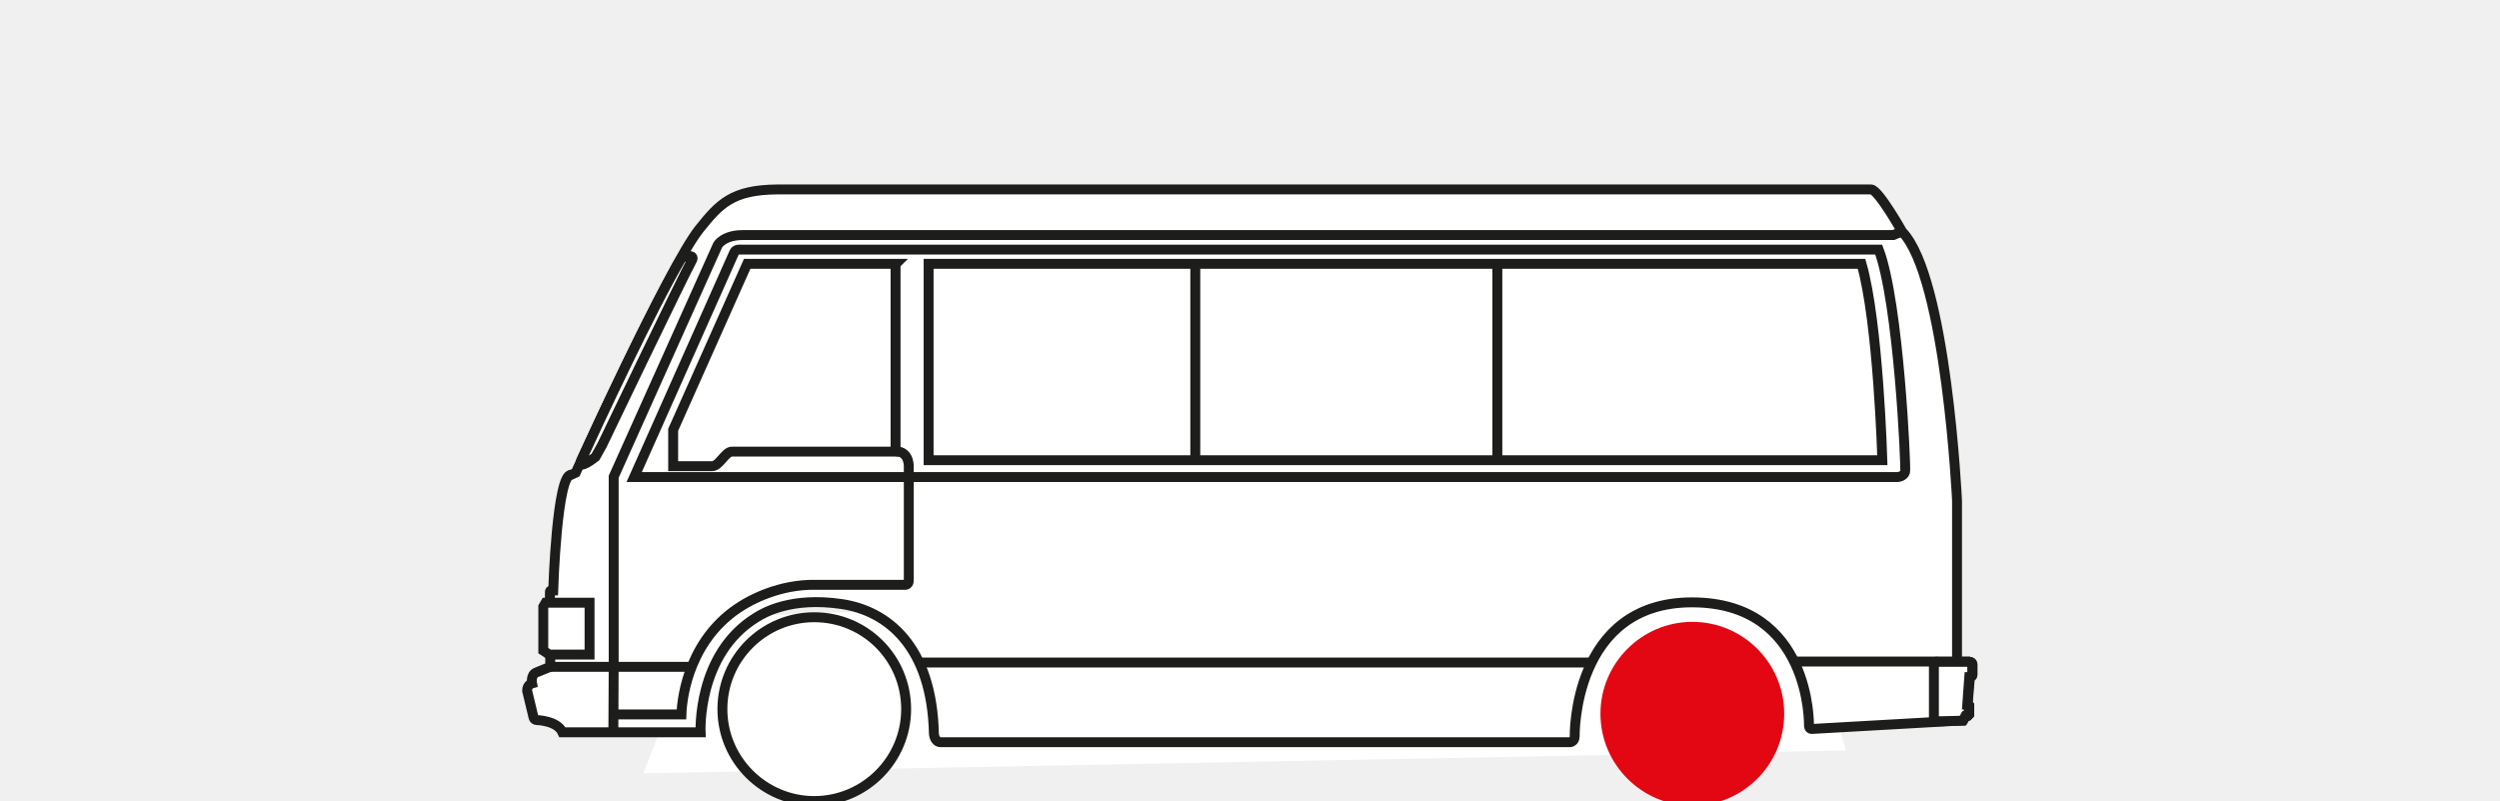
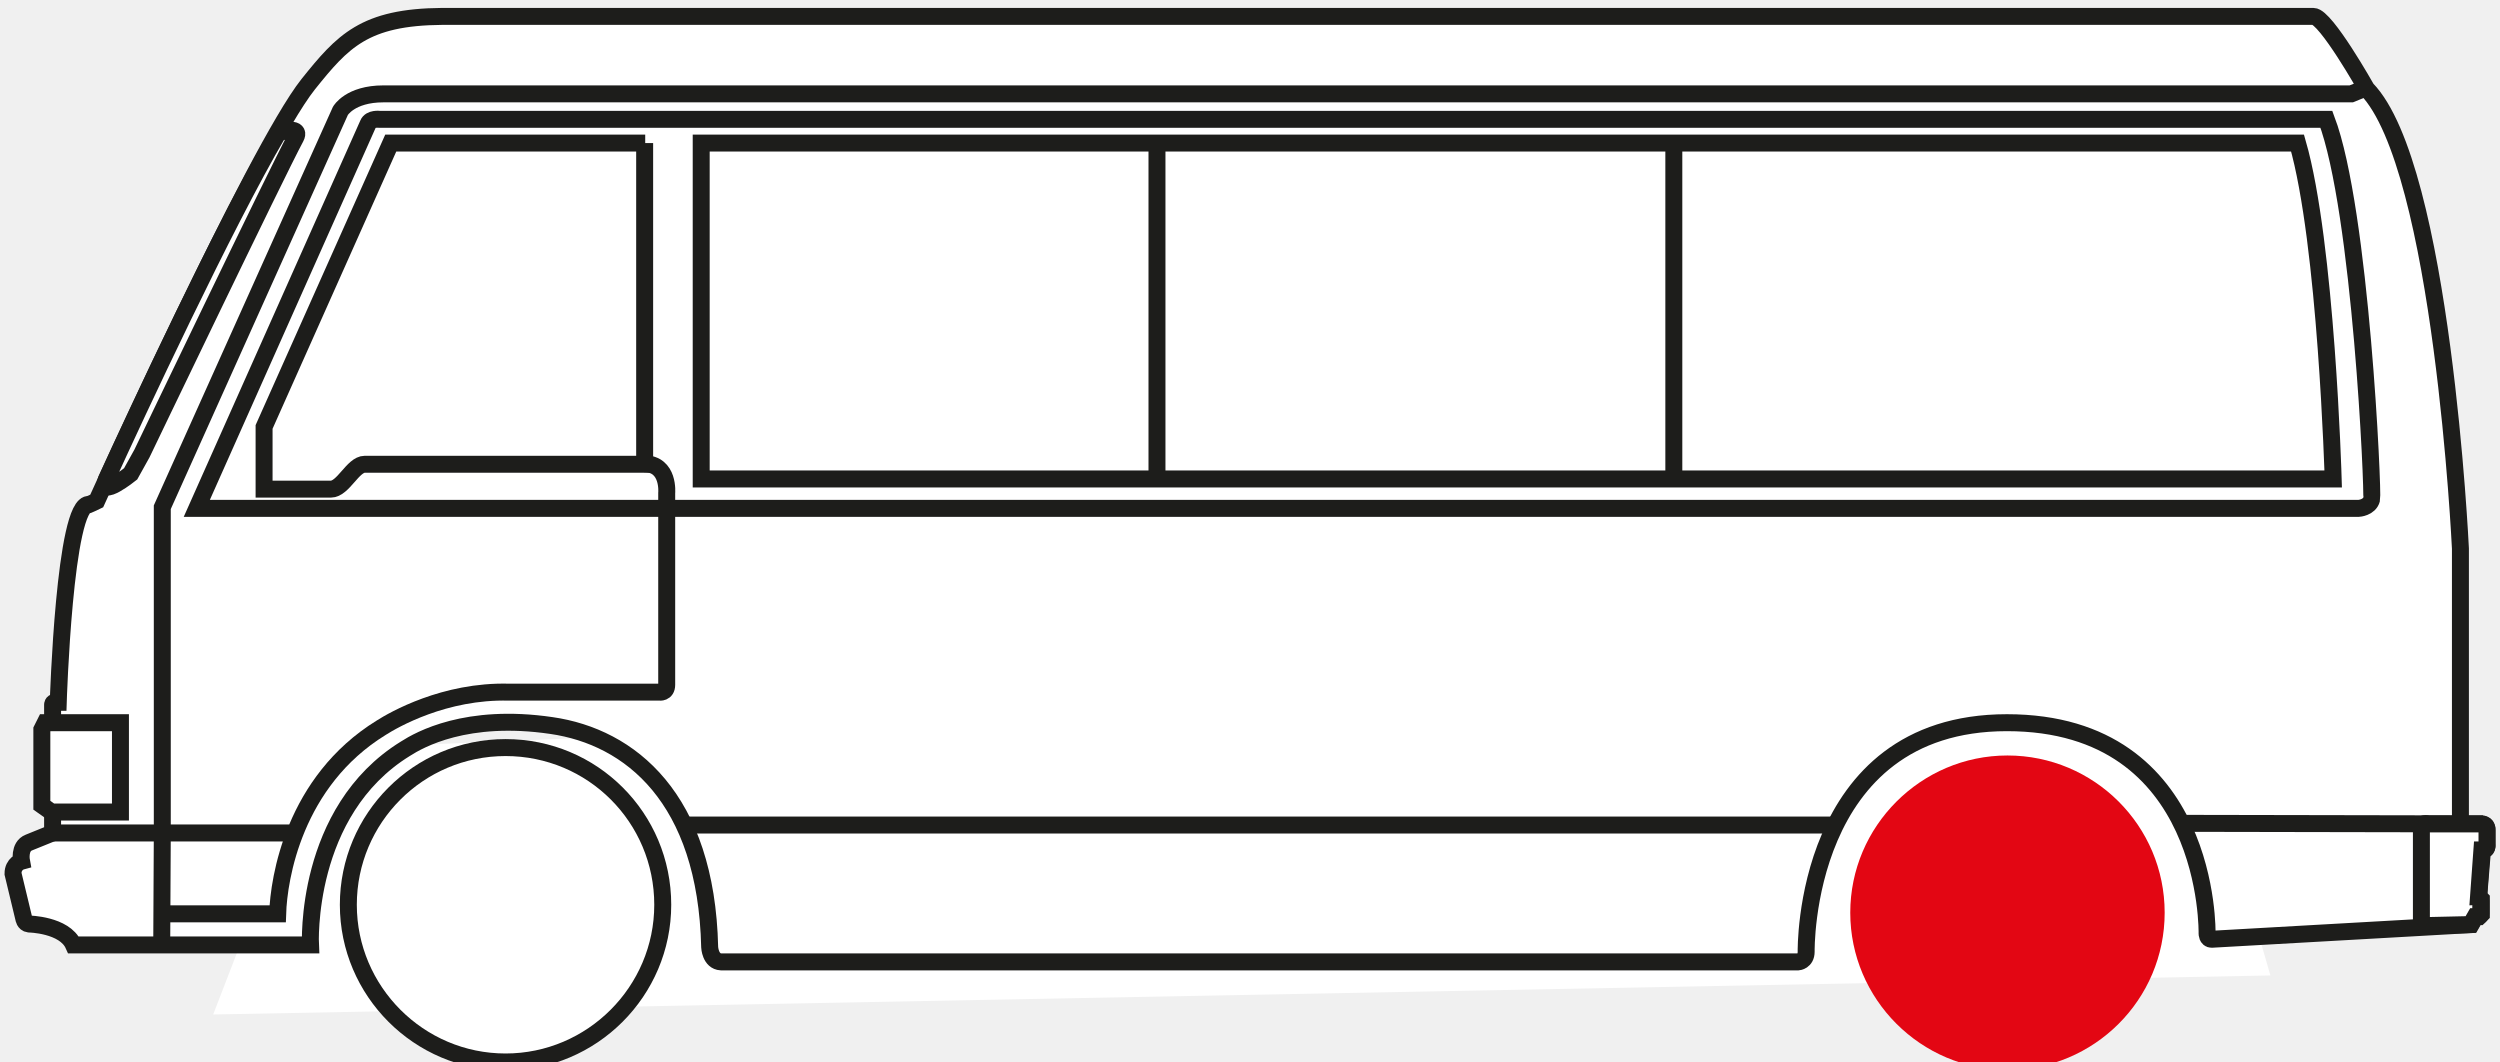
- <svg xmlns="http://www.w3.org/2000/svg" id="Capa_1" width="75.62" height="24.22" viewBox="0 0 75.62 24.22">
+ <svg xmlns="http://www.w3.org/2000/svg" id="Capa_1" width="44.21" height="18.77" viewBox="0 0 44.21 18.77">
  <defs>
-     <style>.cls-1{fill:#e30613;}.cls-1,.cls-2{stroke-width:0px;}.cls-2{fill:#fff;}.cls-3{fill:none;stroke:#1d1d1b;stroke-width:.3px;}</style>
+     <style>.cls-1{fill:none;stroke:#1d1d1b;stroke-width:.3px;}.cls-2{fill:#e30613;}.cls-2,.cls-3{stroke-width:0px;}.cls-3{fill:#fff;}</style>
  </defs>
-   <line class="cls-3" x1="20.91" y1="21.73" x2="55.73" y2="21.73" />
-   <polygon class="cls-2" points="55.86 22.7 54.73 18.82 49.23 17.51 21.29 18.7 19.47 23.39 55.86 22.7" />
-   <path class="cls-2" d="M16.64,18.21v-.31s0-.04.04-.04h.06s.11-3.56.55-3.5c0,0,.07-.03.13-.06,0,0,2.81-6.2,3.74-7.37.61-.76.99-1.19,2.37-1.2h33.09c.22,0,.94,1.28.94,1.28,1.34,1.38,1.66,8.13,1.66,8.13v4.88h.38c.1,0,.09.09.09.09v.28s.01.09-.08.09l-.06.73v.09s.04.04.04.04v.27s-.04.04-.04.04h-.06l-.08.14-4.59.26c-.08,0-.08-.1-.08-.1,0,0,.08-3.73-3.54-3.73s-3.55,4.05-3.55,4.05c0,.17-.14.18-.14.18h-19.05c-.19-.01-.2-.26-.2-.26-.06-2.64-1.41-3.72-2.8-3.92-1.5-.22-2.33.25-2.58.41-1.8,1.11-1.68,3.47-1.68,3.47h-4.18c-.16-.36-.79-.37-.79-.37-.08-.01-.09-.1-.09-.1l-.19-.79c0-.18.15-.22.15-.22,0,0-.05-.26.13-.33l.42-.17v-.41" />
-   <path class="cls-3" d="M16.64,18.21v-.31s0-.04.04-.04h.06s.11-3.56.55-3.5c0,0,.07-.03.13-.06,0,0,2.81-6.2,3.74-7.37.61-.76.99-1.19,2.37-1.2h33.09c.22,0,.94,1.28.94,1.28,1.34,1.38,1.66,8.13,1.66,8.13v4.88h.38c.1,0,.09.09.09.09v.28s.01.09-.08.09l-.06.73v.09s.04.04.04.04v.27s-.04.04-.04.04h-.06l-.08.14-4.59.26c-.08,0-.08-.1-.08-.1,0,0,.08-3.73-3.54-3.73s-3.55,4.05-3.55,4.05c0,.17-.14.18-.14.18h-19.05c-.19-.01-.2-.26-.2-.26-.06-2.64-1.41-3.72-2.8-3.92-1.5-.22-2.33.25-2.58.41-1.8,1.11-1.68,3.47-1.68,3.47h-4.18c-.16-.36-.79-.37-.79-.37-.08-.01-.09-.1-.09-.1l-.19-.79c0-.18.15-.22.15-.22,0,0-.05-.26.13-.33l.42-.17v-.41" />
-   <path class="cls-2" d="M19.19,14.43l3.03-6.8c.04-.1.2-.08.2-.08h34.43c.61,1.61.83,6.62.8,6.72-.04.15-.23.16-.23.16H19.19Z" />
-   <path class="cls-3" d="M19.19,14.43l3.03-6.8c.04-.1.2-.08.2-.08h34.43c.61,1.61.83,6.62.8,6.72-.04.15-.23.16-.23.16H19.19Z" />
-   <path class="cls-2" d="M20.62,7.8c.21-.09.4-.08.32.07-.33.61-2.72,5.59-2.72,5.59l-.2.36s-.56.45-.43.1c.52-1.14,2.09-4.51,3.04-6.13" />
-   <path class="cls-3" d="M20.62,7.8c.21-.09.4-.08.32.07-.33.61-2.72,5.59-2.72,5.59l-.2.36s-.56.45-.43.1c.52-1.14,2.09-4.51,3.04-6.13Z" />
-   <path class="cls-3" d="M57.56,7l-.27.11H22.48c-.59,0-.76.3-.76.3l-3.15,7.01v5.77s-.01,1.97-.01,1.97M18.59,21.61h2.03c.02-.63.29-2.34,1.83-3.29.22-.14,1.12-.66,2.26-.63h2.66s.13.02.13-.13v-3.39s.05-.52-.4-.52M20.9,20.17h-4.25" />
-   <line class="cls-2" x1="59.62" y1="20.01" x2="54.34" y2="20.01" />
-   <line class="cls-3" x1="59.62" y1="20.01" x2="54.34" y2="20.01" />
-   <line class="cls-3" x1="48.13" y1="20.04" x2="27.83" y2="20.04" />
-   <path class="cls-2" d="M27.11,7.98h-4.5l-2.24,5.02v1.1h1.18c.22,0,.39-.44.6-.44h4.95v-5.67Z" />
-   <path class="cls-3" d="M27.11,7.98h-4.5l-2.24,5.02v1.1h1.18c.22,0,.39-.44.6-.44h4.95v-5.67Z" />
-   <path class="cls-2" d="M28.1,13.92v-5.94h28.23c.51,1.77.63,5.94.63,5.94h-28.86Z" />
-   <path class="cls-3" d="M28.1,13.92v-5.94h28.23c.51,1.77.63,5.94.63,5.94h-28.86Z" />
-   <line class="cls-3" x1="36.17" y1="8" x2="36.17" y2="13.92" />
-   <line class="cls-3" x1="45.31" y1="8" x2="45.31" y2="13.92" />
-   <polygon class="cls-2" points="17.84 18.23 16.66 18.23 16.51 18.23 16.44 18.35 16.44 19.68 16.62 19.8 17.84 19.8 17.84 18.23" />
-   <polygon class="cls-3" points="17.84 18.23 16.66 18.23 16.51 18.23 16.44 18.35 16.44 19.68 16.62 19.8 17.84 19.8 17.84 18.23" />
-   <path class="cls-2" d="M58.52,21.81v-1.68s-.04-.15.13-.11h.92s.11-.02.11.11v.25s.02.1-.09.1l-.06.83s.04,0,.04.07v.22s.01.06-.06.06h-.04l-.08.14-.87.02Z" />
-   <path class="cls-3" d="M58.52,21.81v-1.68s-.04-.15.13-.11h.92s.11-.02.11.11v.25s.02.1-.09.1l-.06.83s.04,0,.04.07v.22s.01.06-.06.06h-.04l-.08.14-.87.02Z" />
-   <path class="cls-2" d="M27.42,21.45c0,1.53-1.25,2.78-2.78,2.78s-2.78-1.25-2.78-2.78,1.24-2.78,2.78-2.78,2.78,1.24,2.78,2.78" />
-   <path class="cls-3" d="M27.42,21.45c0,1.53-1.25,2.78-2.78,2.78s-2.78-1.25-2.78-2.78,1.24-2.78,2.78-2.78,2.78,1.24,2.78,2.78Z" />
-   <path class="cls-1" d="M53.99,21.59c0,1.54-1.25,2.78-2.78,2.78s-2.78-1.25-2.78-2.78,1.25-2.78,2.78-2.78,2.78,1.24,2.78,2.78" />
+   <line class="cls-1" x1="5.2" y1="16.28" x2="40.03" y2="16.28" />
+   <polygon class="cls-3" points="40.15 17.25 39.03 13.38 33.53 12.06 5.58 13.25 3.77 17.94 40.15 17.25" />
+   <path class="cls-3" d="M.93,12.77v-.31s0-.04.04-.04h.06s.11-3.56.55-3.5c0,0,.07-.03.13-.06,0,0,2.81-6.2,3.74-7.37.61-.76.99-1.19,2.37-1.2h33.09c.22,0,.94,1.28.94,1.28,1.34,1.38,1.66,8.13,1.66,8.13v4.88h.38c.1,0,.09.09.09.09v.28s.01.09-.08.09l-.06.73v.09s.04.04.04.04v.27s-.04.04-.04.04h-.06l-.08.14-4.59.26c-.08,0-.08-.1-.08-.1,0,0,.08-3.73-3.54-3.73s-3.55,4.05-3.55,4.05c0,.17-.14.18-.14.18H12.75c-.19-.01-.2-.26-.2-.26-.06-2.64-1.41-3.72-2.8-3.92-1.5-.22-2.33.25-2.58.41-1.8,1.11-1.68,3.47-1.68,3.47H1.3c-.16-.36-.79-.37-.79-.37-.08-.01-.09-.1-.09-.1l-.19-.79c0-.18.15-.22.15-.22,0,0-.05-.26.13-.33l.42-.17v-.41" />
+   <path class="cls-1" d="M.93,12.77v-.31s0-.04.04-.04h.06s.11-3.56.55-3.5c0,0,.07-.03.13-.06,0,0,2.81-6.2,3.74-7.37.61-.76.99-1.19,2.37-1.2h33.09c.22,0,.94,1.28.94,1.28,1.34,1.38,1.66,8.13,1.66,8.13v4.88h.38c.1,0,.09.09.09.09v.28s.01.09-.08.09l-.06.73v.09s.04.04.04.04v.27s-.04.04-.04.04h-.06l-.08.14-4.59.26c-.08,0-.08-.1-.08-.1,0,0,.08-3.73-3.54-3.73s-3.55,4.05-3.55,4.05c0,.17-.14.18-.14.18H12.75c-.19-.01-.2-.26-.2-.26-.06-2.64-1.41-3.72-2.8-3.92-1.5-.22-2.33.25-2.58.41-1.8,1.11-1.68,3.47-1.68,3.47H1.3c-.16-.36-.79-.37-.79-.37-.08-.01-.09-.1-.09-.1l-.19-.79c0-.18.15-.22.15-.22,0,0-.05-.26.13-.33l.42-.17v-.41" />
+   <path class="cls-3" d="M3.48,8.99l3.03-6.8c.04-.1.2-.08.2-.08h34.43c.61,1.61.83,6.62.8,6.72-.04.15-.23.16-.23.16H3.48Z" />
+   <path class="cls-1" d="M3.48,8.99l3.03-6.8c.04-.1.2-.08.2-.08h34.43c.61,1.61.83,6.62.8,6.72-.04.15-.23.16-.23.16H3.48Z" />
+   <path class="cls-3" d="M4.91,2.36c.21-.09.4-.08.32.07-.33.61-2.72,5.59-2.72,5.59l-.2.36s-.56.45-.43.1c.52-1.14,2.09-4.51,3.04-6.13" />
+   <path class="cls-1" d="M4.91,2.36c.21-.09.4-.08.32.07-.33.61-2.72,5.59-2.72,5.59l-.2.36s-.56.45-.43.1c.52-1.14,2.09-4.51,3.04-6.13Z" />
+   <path class="cls-1" d="M41.85,1.55l-.27.11H6.78c-.59,0-.76.3-.76.3l-3.15,7.01v5.77s-.01,1.97-.01,1.97M2.88,16.16h2.03c.02-.63.29-2.34,1.83-3.29.22-.14,1.12-.66,2.26-.63h2.66s.13.02.13-.13v-3.39s.05-.52-.4-.52M5.19,14.73H.94" />
+   <line class="cls-3" x1="43.91" y1="14.57" x2="38.63" y2="14.56" />
+   <line class="cls-1" x1="43.91" y1="14.57" x2="38.63" y2="14.56" />
+   <line class="cls-1" x1="32.42" y1="14.59" x2="12.13" y2="14.59" />
+   <path class="cls-3" d="M11.41,2.53h-4.5l-2.24,5.02v1.1h1.18c.22,0,.39-.44.6-.44h4.95V2.53Z" />
+   <path class="cls-1" d="M11.41,2.53h-4.5l-2.24,5.02v1.1h1.18c.22,0,.39-.44.6-.44h4.95V2.53Z" />
+   <path class="cls-3" d="M12.4,8.47V2.53h28.23c.51,1.77.63,5.94.63,5.94H12.4Z" />
+   <path class="cls-1" d="M12.4,8.47V2.53h28.23c.51,1.77.63,5.94.63,5.94H12.4Z" />
+   <line class="cls-1" x1="20.46" y1="2.55" x2="20.46" y2="8.47" />
+   <line class="cls-1" x1="29.6" y1="2.55" x2="29.6" y2="8.47" />
+   <polygon class="cls-3" points="2.13 12.78 .95 12.78 .8 12.78 .74 12.9 .74 14.24 .91 14.36 2.13 14.36 2.13 12.78" />
+   <polygon class="cls-1" points="2.13 12.78 .95 12.78 .8 12.78 .74 12.9 .74 14.24 .91 14.36 2.13 14.36 2.13 12.78" />
+   <path class="cls-3" d="M42.82,16.36v-1.68s-.04-.15.13-.11h.92s.11-.02.11.11v.25s.02.1-.09.1l-.06.83s.04,0,.04.07v.22s.01.06-.06.06h-.04l-.08.14-.87.02Z" />
+   <path class="cls-1" d="M42.82,16.36v-1.68s-.04-.15.13-.11h.92s.11-.02.11.11v.25s.02.1-.09.1l-.06.83s.04,0,.04.07v.22s.01.06-.06.06h-.04l-.08.14-.87.02Z" />
+   <path class="cls-3" d="M11.72,16c0,1.53-1.25,2.78-2.78,2.78s-2.78-1.25-2.78-2.78,1.24-2.78,2.78-2.78,2.78,1.24,2.78,2.78" />
+   <path class="cls-1" d="M11.72,16c0,1.53-1.25,2.78-2.78,2.78s-2.78-1.25-2.78-2.78,1.24-2.78,2.78-2.78,2.78,1.24,2.78,2.78Z" />
+   <path class="cls-2" d="M38.28,16.14c0,1.54-1.25,2.78-2.78,2.78s-2.78-1.25-2.78-2.78,1.25-2.78,2.78-2.78,2.78,1.24,2.78,2.78" />
</svg>
